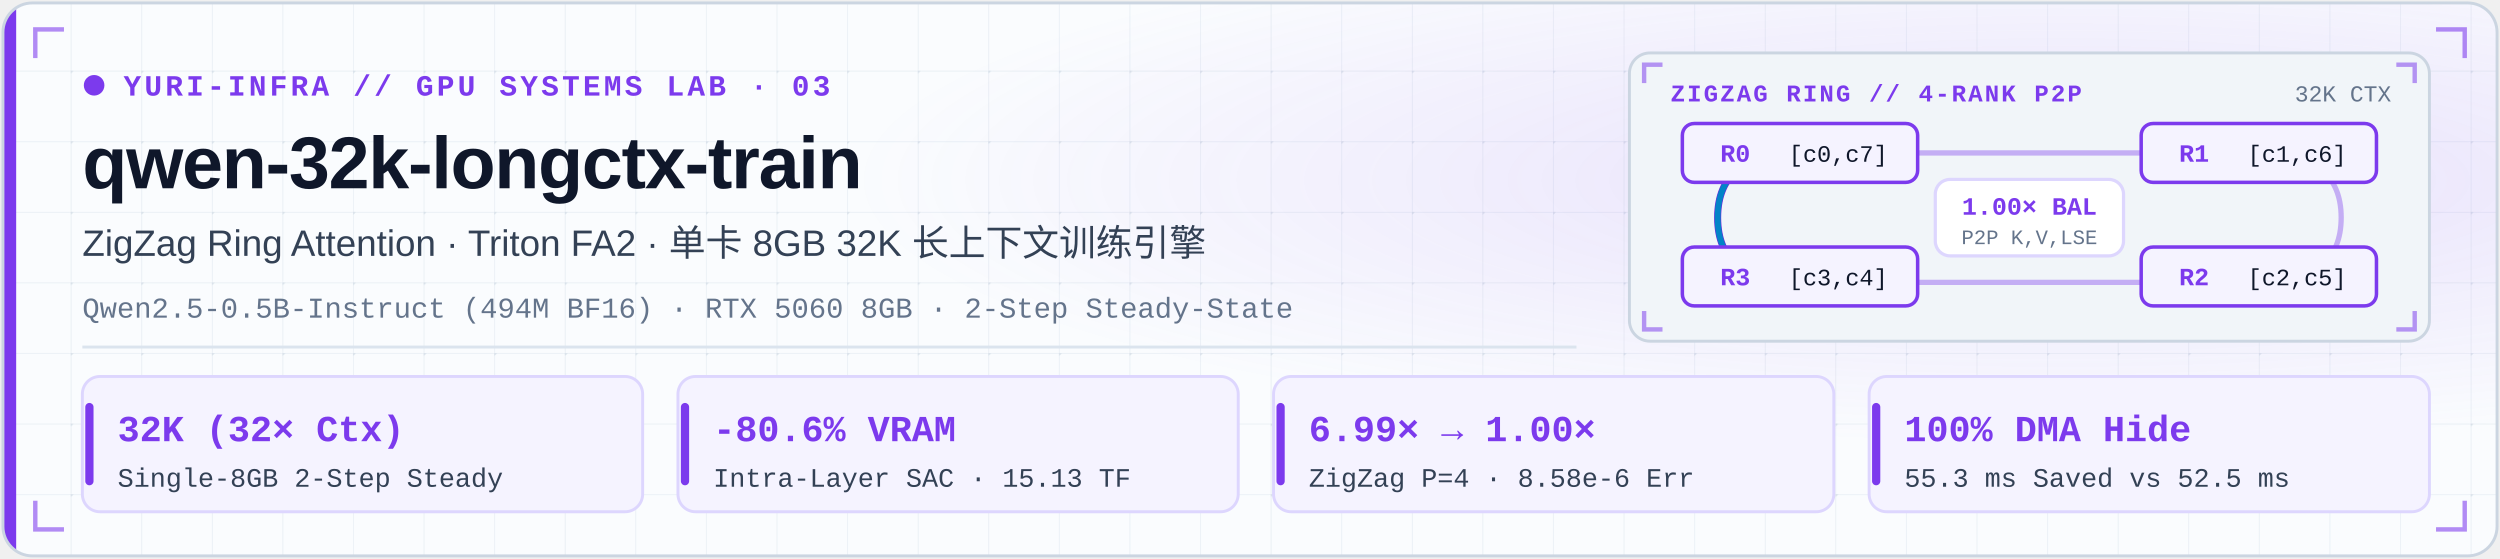
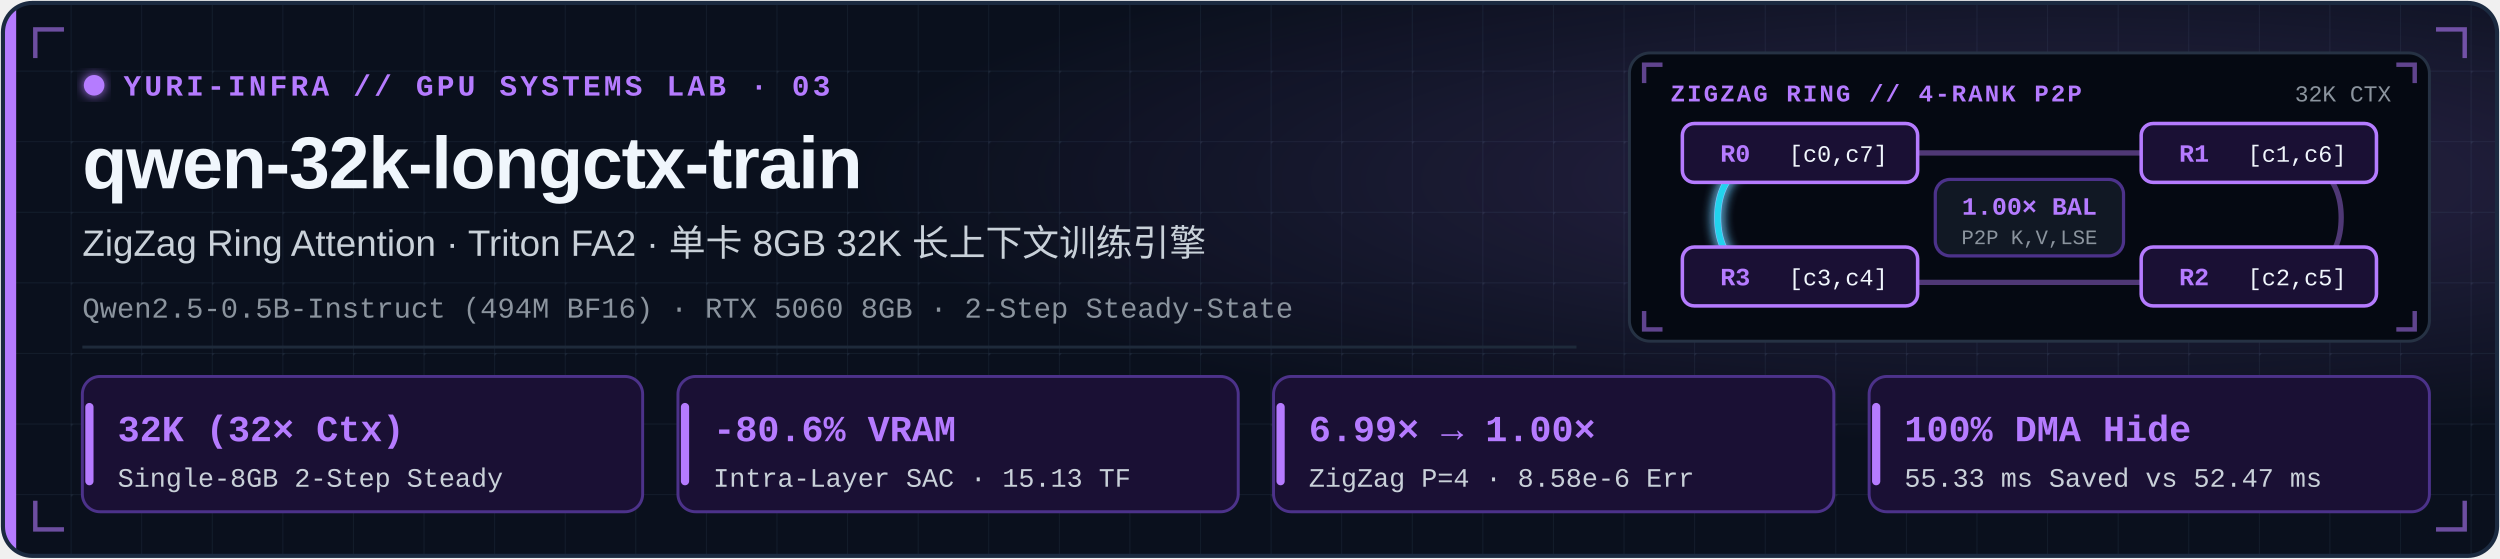
<svg xmlns="http://www.w3.org/2000/svg" width="850" height="190" viewBox="0 0 850 190" role="img">
  <defs>
    <style>
      .sans { font-family: -apple-system, BlinkMacSystemFont, 'Segoe UI', 'Helvetica Neue', Arial, 'PingFang SC', 'Microsoft YaHei', 'Noto Sans CJK SC', sans-serif; }
      .mono { font-family: 'JetBrains Mono', 'Fira Code', ui-monospace, SFMono-Regular, Menlo, Monaco, Consolas, 'Liberation Mono', monospace; }
      .pkt { stroke-linecap: round; fill: none; }
      .flow-f1 { stroke-dasharray: 24 216; animation: flowFwd 3.2s linear infinite; }
      .flow-f2 { stroke-dasharray: 20 220; animation: flowFwd 3.8s linear -1.2s infinite; }
      .flow-f3 { stroke-dasharray: 18 222; animation: flowFwd 2.8s linear -0.7s infinite; }
      .flow-r1 { stroke-dasharray: 22 218; animation: flowRev 3.6s linear -0.5s infinite; }
      .flow-ring1 { stroke-dasharray: 34 386; animation: flowRing 4.2s linear infinite; }
      .flow-ring2 { stroke-dasharray: 34 386; animation: flowRing 4.2s linear -2.1s infinite; }
      .pulse { animation: pulseDot 2.4s ease-in-out infinite; }
      @keyframes flowFwd { from { stroke-dashoffset: 240; } to { stroke-dashoffset: 0; } }
      @keyframes flowRev { from { stroke-dashoffset: 0; } to { stroke-dashoffset: 240; } }
      @keyframes flowRing { from { stroke-dashoffset: 420; } to { stroke-dashoffset: 0; } }
      @keyframes pulseDot { 0%, 100% { opacity: 1; } 50% { opacity: 0.35; } }
      
    </style>
-     <clipPath id="clip-card-light-violet">
+     <clipPath id="clip-card-dark-violet">
      <rect x="1" y="1" width="848" height="188" rx="10" />
    </clipPath>
-     <pattern id="grid24-light-violet" width="24" height="24" patternUnits="userSpaceOnUse">
-       <path d="M 24 0 L 0 0 0 24" fill="none" stroke="#e2e8f0" stroke-width="0.7" stroke-opacity="0.55" />
-       <circle cx="0" cy="0" r="0.9" fill="#cbd5e1" fill-opacity="0.45" />
+     <pattern id="grid24-dark-violet" width="24" height="24" patternUnits="userSpaceOnUse">
+       <path d="M 24 0 L 0 0 0 24" fill="none" stroke="#182232" stroke-width="0.7" stroke-opacity="0.65" />
+       <circle cx="0" cy="0" r="0.9" fill="#263244" fill-opacity="0.45" />
    </pattern>
-     <radialGradient id="rad-light-violet" cx="82%" cy="32%" r="48%">
-       <stop offset="0%" stop-color="#7c3aed" stop-opacity="0.14" />
-       <stop offset="100%" stop-color="#7c3aed" stop-opacity="0" />
+     <radialGradient id="rad-dark-violet" cx="82%" cy="32%" r="48%">
+       <stop offset="0%" stop-color="#b57bff" stop-opacity="0.18" />
+       <stop offset="100%" stop-color="#b57bff" stop-opacity="0" />
    </radialGradient>
-     <filter id="glow-light-violet" x="-30%" y="-30%" width="160%" height="160%">
+     <filter id="glow-dark-violet" x="-30%" y="-30%" width="160%" height="160%">
      <feGaussianBlur stdDeviation="2.0" result="blur" />
      <feMerge>
        <feMergeNode in="blur" />
        <feMergeNode in="SourceGraphic" />
      </feMerge>
    </filter>
  </defs>
-   <g clip-path="url(#clip-card-light-violet)">
-     <rect x="1" y="1" width="848" height="188" fill="#fafcfe" />
-     <rect x="1" y="1" width="848" height="188" fill="url(#grid24-light-violet)" />
-     <rect x="1" y="1" width="848" height="188" fill="url(#rad-light-violet)" />
-     <rect x="1" y="1" width="4.5" height="188" fill="#7c3aed" />
+   <g clip-path="url(#clip-card-dark-violet)">
+     <rect x="1" y="1" width="848" height="188" fill="#0a101d" />
+     <rect x="1" y="1" width="848" height="188" fill="url(#grid24-dark-violet)" />
+     <rect x="1" y="1" width="848" height="188" fill="url(#rad-dark-violet)" />
+     <rect x="1" y="1" width="4.5" height="188" fill="#b57bff" />
  </g>
-   <rect x="1" y="1" width="848" height="188" rx="10" fill="none" stroke="#cbd5e1" stroke-width="1" />
-   <g fill="none" stroke="#7c3aed" stroke-width="1.5" stroke-opacity="0.58" stroke-linecap="square">
+   <rect x="1" y="1" width="848" height="188" rx="10" fill="none" stroke="#1b2a40" stroke-width="1.4" />
+   <g fill="none" stroke="#b57bff" stroke-width="1.5" stroke-opacity="0.58" stroke-linecap="square">
    <path d="M 12.0 19.0 L 12.0 10.0 L 21.0 10.0" />
    <path d="M 829.0 10.0 L 838.0 10.0 L 838.0 19.0" />
    <path d="M 12.0 171.0 L 12.0 180.0 L 21.0 180.0" />
    <path d="M 829.0 180.0 L 838.0 180.0 L 838.0 171.0" />
  </g>
-   <circle cx="32" cy="29" r="3.5" fill="#7c3aed" class="pulse" />
-   <text x="42" y="32.5" class="mono" font-size="10" font-weight="700" fill="#7c3aed" letter-spacing="1.1">YURI-INFRA // GPU SYSTEMS LAB · 03</text>
-   <text x="28" y="64" class="sans" font-size="25" font-weight="800" fill="#0f172a" letter-spacing="-0.4">qwen-32k-longctx-train</text>
-   <text x="28" y="87" class="sans" font-size="12.5" font-weight="500" fill="#334155">ZigZag Ring Attention · Triton FA2 · 单卡 8GB 32K 长上下文训练引擎</text>
-   <text x="28" y="108" class="mono" font-size="9.8" fill="#64748b">Qwen2.5-0.5B-Instruct (494M BF16) · RTX 5060 8GB · 2-Step Steady-State</text>
-   <line x1="28" y1="118" x2="536" y2="118" stroke="#dbe4ee" stroke-width="1" />
-   <rect x="554" y="18" width="272" height="98" rx="7" fill="#f1f5f9" stroke="#cbd5e1" stroke-width="1" />
-   <g fill="none" stroke="#7c3aed" stroke-width="1.5" stroke-opacity="0.52" stroke-linecap="square">
+   <circle cx="32" cy="29" r="3.5" fill="#b57bff" class="pulse" filter="url(#glow-dark-violet)" />
+   <text x="42" y="32.5" class="mono" font-size="10" font-weight="700" fill="#b57bff" letter-spacing="1.1">YURI-INFRA // GPU SYSTEMS LAB · 03</text>
+   <text x="28" y="64" class="sans" font-size="25" font-weight="800" fill="#f0f6fc" letter-spacing="-0.4">qwen-32k-longctx-train</text>
+   <text x="28" y="87" class="sans" font-size="12.5" font-weight="500" fill="#c9d1d9">ZigZag Ring Attention · Triton FA2 · 单卡 8GB 32K 长上下文训练引擎</text>
+   <text x="28" y="108" class="mono" font-size="9.8" fill="#8b949e">Qwen2.5-0.5B-Instruct (494M BF16) · RTX 5060 8GB · 2-Step Steady-State</text>
+   <line x1="28" y1="118" x2="536" y2="118" stroke="#1e2a3a" stroke-width="1" />
+   <rect x="554" y="18" width="272" height="98" rx="7" fill="#050912" stroke="#263244" stroke-width="1" />
+   <g fill="none" stroke="#b57bff" stroke-width="1.5" stroke-opacity="0.52" stroke-linecap="square">
    <path d="M 559.0 27.5 L 559.0 22.0 L 564.5 22.0" />
    <path d="M 815.5 22.0 L 821.0 22.0 L 821.0 27.5" />
    <path d="M 559.0 106.5 L 559.0 112.0 L 564.5 112.0" />
    <path d="M 815.5 112.0 L 821.0 112.0 L 821.0 106.5" />
  </g>
-   <text x="568" y="34.5" class="mono" font-size="8.2" font-weight="700" fill="#7c3aed" letter-spacing="0.7">ZIGZAG RING // 4-RANK P2P</text>
-   <text x="813" y="34.5" class="mono" font-size="7.8" fill="#64748b" text-anchor="end">32K CTX</text>
-   <path d="M 612 52 L 768 52 Q 796 52 796 74 Q 796 96 768 96 L 612 96 Q 584 96 584 74 Q 584 52 612 52 Z" fill="none" stroke="#7c3aed" stroke-opacity="0.38" stroke-width="1.8" />
-   <path d="M 612 52 L 768 52 Q 796 52 796 74 Q 796 96 768 96 L 612 96 Q 584 96 584 74 Q 584 52 612 52 Z" class="pkt flow-ring1" stroke="#6d28d9" stroke-width="2.4" />
-   <path d="M 612 52 L 768 52 Q 796 52 796 74 Q 796 96 768 96 L 612 96 Q 584 96 584 74 Q 584 52 612 52 Z" class="pkt flow-ring2" stroke="#0284c7" stroke-width="2.0" />
-   <rect x="572" y="42" width="80" height="20" rx="4" fill="#f5f3ff" stroke="#7c3aed" stroke-width="1.2" />
-   <text x="590" y="55" class="mono" font-size="8.5" font-weight="700" fill="#7c3aed" text-anchor="middle">R0</text>
-   <text x="625" y="55" class="mono" font-size="8" fill="#0f172a" text-anchor="middle">[c0,c7]</text>
-   <rect x="728" y="42" width="80" height="20" rx="4" fill="#f5f3ff" stroke="#7c3aed" stroke-width="1.2" />
-   <text x="746" y="55" class="mono" font-size="8.5" font-weight="700" fill="#7c3aed" text-anchor="middle">R1</text>
-   <text x="781" y="55" class="mono" font-size="8" fill="#0f172a" text-anchor="middle">[c1,c6]</text>
-   <rect x="728" y="84" width="80" height="20" rx="4" fill="#f5f3ff" stroke="#7c3aed" stroke-width="1.2" />
-   <text x="746" y="97" class="mono" font-size="8.5" font-weight="700" fill="#7c3aed" text-anchor="middle">R2</text>
-   <text x="781" y="97" class="mono" font-size="8" fill="#0f172a" text-anchor="middle">[c2,c5]</text>
-   <rect x="572" y="84" width="80" height="20" rx="4" fill="#f5f3ff" stroke="#7c3aed" stroke-width="1.2" />
-   <text x="590" y="97" class="mono" font-size="8.5" font-weight="700" fill="#7c3aed" text-anchor="middle">R3</text>
-   <text x="625" y="97" class="mono" font-size="8" fill="#0f172a" text-anchor="middle">[c3,c4]</text>
-   <rect x="658" y="61" width="64" height="26" rx="5" fill="#ffffff" stroke="#ddd6fe" stroke-width="1.1" />
-   <text x="690" y="73" class="mono" font-size="8.5" font-weight="700" fill="#7c3aed" text-anchor="middle">1.00× BAL</text>
-   <text x="690" y="83" class="mono" font-size="7" fill="#64748b" text-anchor="middle">P2P K,V,LSE</text>
-   <rect x="28.0" y="128.0" width="190.5" height="46" rx="6" fill="#f5f3ff" stroke="#ddd6fe" stroke-width="1" />
-   <rect x="29.0" y="137.0" width="2.8" height="28" rx="1.4" fill="#7c3aed" />
-   <text x="40.0" y="150.0" class="mono" font-size="12.5" font-weight="700" fill="#7c3aed">32K (32× Ctx)</text>
-   <text x="40.0" y="165.5" class="mono" font-size="9.1" fill="#334155">Single-8GB 2-Step Steady</text>
-   <rect x="230.5" y="128.0" width="190.5" height="46" rx="6" fill="#f5f3ff" stroke="#ddd6fe" stroke-width="1" />
-   <rect x="231.5" y="137.0" width="2.8" height="28" rx="1.4" fill="#7c3aed" />
-   <text x="242.5" y="150.0" class="mono" font-size="12.5" font-weight="700" fill="#7c3aed">-80.6% VRAM</text>
-   <text x="242.5" y="165.5" class="mono" font-size="9.1" fill="#334155">Intra-Layer SAC · 15.13 TF</text>
-   <rect x="433.0" y="128.0" width="190.5" height="46" rx="6" fill="#f5f3ff" stroke="#ddd6fe" stroke-width="1" />
-   <rect x="434.0" y="137.0" width="2.8" height="28" rx="1.4" fill="#7c3aed" />
-   <text x="445.0" y="150.0" class="mono" font-size="12.5" font-weight="700" fill="#7c3aed">6.99× → 1.00×</text>
-   <text x="445.0" y="165.5" class="mono" font-size="9.1" fill="#334155">ZigZag P=4 · 8.58e-6 Err</text>
-   <rect x="635.5" y="128.0" width="190.5" height="46" rx="6" fill="#f5f3ff" stroke="#ddd6fe" stroke-width="1" />
-   <rect x="636.5" y="137.0" width="2.8" height="28" rx="1.4" fill="#7c3aed" />
-   <text x="647.5" y="150.0" class="mono" font-size="12.5" font-weight="700" fill="#7c3aed">100% DMA Hide</text>
-   <text x="647.5" y="165.5" class="mono" font-size="9.1" fill="#334155">55.3 ms Saved vs 52.5 ms</text>
+   <text x="568" y="34.5" class="mono" font-size="8.2" font-weight="700" fill="#b57bff" letter-spacing="0.7">ZIGZAG RING // 4-RANK P2P</text>
+   <text x="813" y="34.5" class="mono" font-size="7.8" fill="#8b949e" text-anchor="end">32K CTX</text>
+   <path d="M 612 52 L 768 52 Q 796 52 796 74 Q 796 96 768 96 L 612 96 Q 584 96 584 74 Q 584 52 612 52 Z" fill="none" stroke="#b57bff" stroke-opacity="0.42" stroke-width="1.8" />
+   <path d="M 612 52 L 768 52 Q 796 52 796 74 Q 796 96 768 96 L 612 96 Q 584 96 584 74 Q 584 52 612 52 Z" class="pkt flow-ring1" stroke="#c4b5fd" stroke-width="2.4" filter="url(#glow-dark-violet)" />
+   <path d="M 612 52 L 768 52 Q 796 52 796 74 Q 796 96 768 96 L 612 96 Q 584 96 584 74 Q 584 52 612 52 Z" class="pkt flow-ring2" stroke="#22d3ee" stroke-width="2.0" filter="url(#glow-dark-violet)" />
+   <rect x="572" y="42" width="80" height="20" rx="4" fill="#1a1034" stroke="#b57bff" stroke-width="1.2" />
+   <text x="590" y="55" class="mono" font-size="8.5" font-weight="700" fill="#b57bff" text-anchor="middle">R0</text>
+   <text x="625" y="55" class="mono" font-size="8" fill="#f0f6fc" text-anchor="middle">[c0,c7]</text>
+   <rect x="728" y="42" width="80" height="20" rx="4" fill="#1a1034" stroke="#b57bff" stroke-width="1.2" />
+   <text x="746" y="55" class="mono" font-size="8.5" font-weight="700" fill="#b57bff" text-anchor="middle">R1</text>
+   <text x="781" y="55" class="mono" font-size="8" fill="#f0f6fc" text-anchor="middle">[c1,c6]</text>
+   <rect x="728" y="84" width="80" height="20" rx="4" fill="#1a1034" stroke="#b57bff" stroke-width="1.2" />
+   <text x="746" y="97" class="mono" font-size="8.5" font-weight="700" fill="#b57bff" text-anchor="middle">R2</text>
+   <text x="781" y="97" class="mono" font-size="8" fill="#f0f6fc" text-anchor="middle">[c2,c5]</text>
+   <rect x="572" y="84" width="80" height="20" rx="4" fill="#1a1034" stroke="#b57bff" stroke-width="1.2" />
+   <text x="590" y="97" class="mono" font-size="8.5" font-weight="700" fill="#b57bff" text-anchor="middle">R3</text>
+   <text x="625" y="97" class="mono" font-size="8" fill="#f0f6fc" text-anchor="middle">[c3,c4]</text>
+   <rect x="658" y="61" width="64" height="26" rx="5" fill="#111824" stroke="#4c328a" stroke-width="1.1" />
+   <text x="690" y="73" class="mono" font-size="8.5" font-weight="700" fill="#b57bff" text-anchor="middle">1.00× BAL</text>
+   <text x="690" y="83" class="mono" font-size="7" fill="#8b949e" text-anchor="middle">P2P K,V,LSE</text>
+   <rect x="28.0" y="128.0" width="190.5" height="46" rx="6" fill="#1a1034" stroke="#4c328a" stroke-width="1" />
+   <rect x="29.0" y="137.0" width="2.8" height="28" rx="1.4" fill="#b57bff" />
+   <text x="40.0" y="150.0" class="mono" font-size="12.5" font-weight="700" fill="#b57bff">32K (32× Ctx)</text>
+   <text x="40.0" y="165.5" class="mono" font-size="9.1" fill="#c9d1d9">Single-8GB 2-Step Steady</text>
+   <rect x="230.5" y="128.0" width="190.5" height="46" rx="6" fill="#1a1034" stroke="#4c328a" stroke-width="1" />
+   <rect x="231.5" y="137.0" width="2.8" height="28" rx="1.4" fill="#b57bff" />
+   <text x="242.5" y="150.0" class="mono" font-size="12.5" font-weight="700" fill="#b57bff">-80.6% VRAM</text>
+   <text x="242.5" y="165.5" class="mono" font-size="9.1" fill="#c9d1d9">Intra-Layer SAC · 15.13 TF</text>
+   <rect x="433.0" y="128.0" width="190.5" height="46" rx="6" fill="#1a1034" stroke="#4c328a" stroke-width="1" />
+   <rect x="434.0" y="137.0" width="2.8" height="28" rx="1.4" fill="#b57bff" />
+   <text x="445.0" y="150.0" class="mono" font-size="12.5" font-weight="700" fill="#b57bff">6.99× → 1.00×</text>
+   <text x="445.0" y="165.5" class="mono" font-size="9.1" fill="#c9d1d9">ZigZag P=4 · 8.58e-6 Err</text>
+   <rect x="635.5" y="128.0" width="190.5" height="46" rx="6" fill="#1a1034" stroke="#4c328a" stroke-width="1" />
+   <rect x="636.5" y="137.0" width="2.8" height="28" rx="1.4" fill="#b57bff" />
+   <text x="647.5" y="150.0" class="mono" font-size="12.5" font-weight="700" fill="#b57bff">100% DMA Hide</text>
+   <text x="647.5" y="165.5" class="mono" font-size="9.1" fill="#c9d1d9">55.33 ms Saved vs 52.47 ms</text>
</svg>
